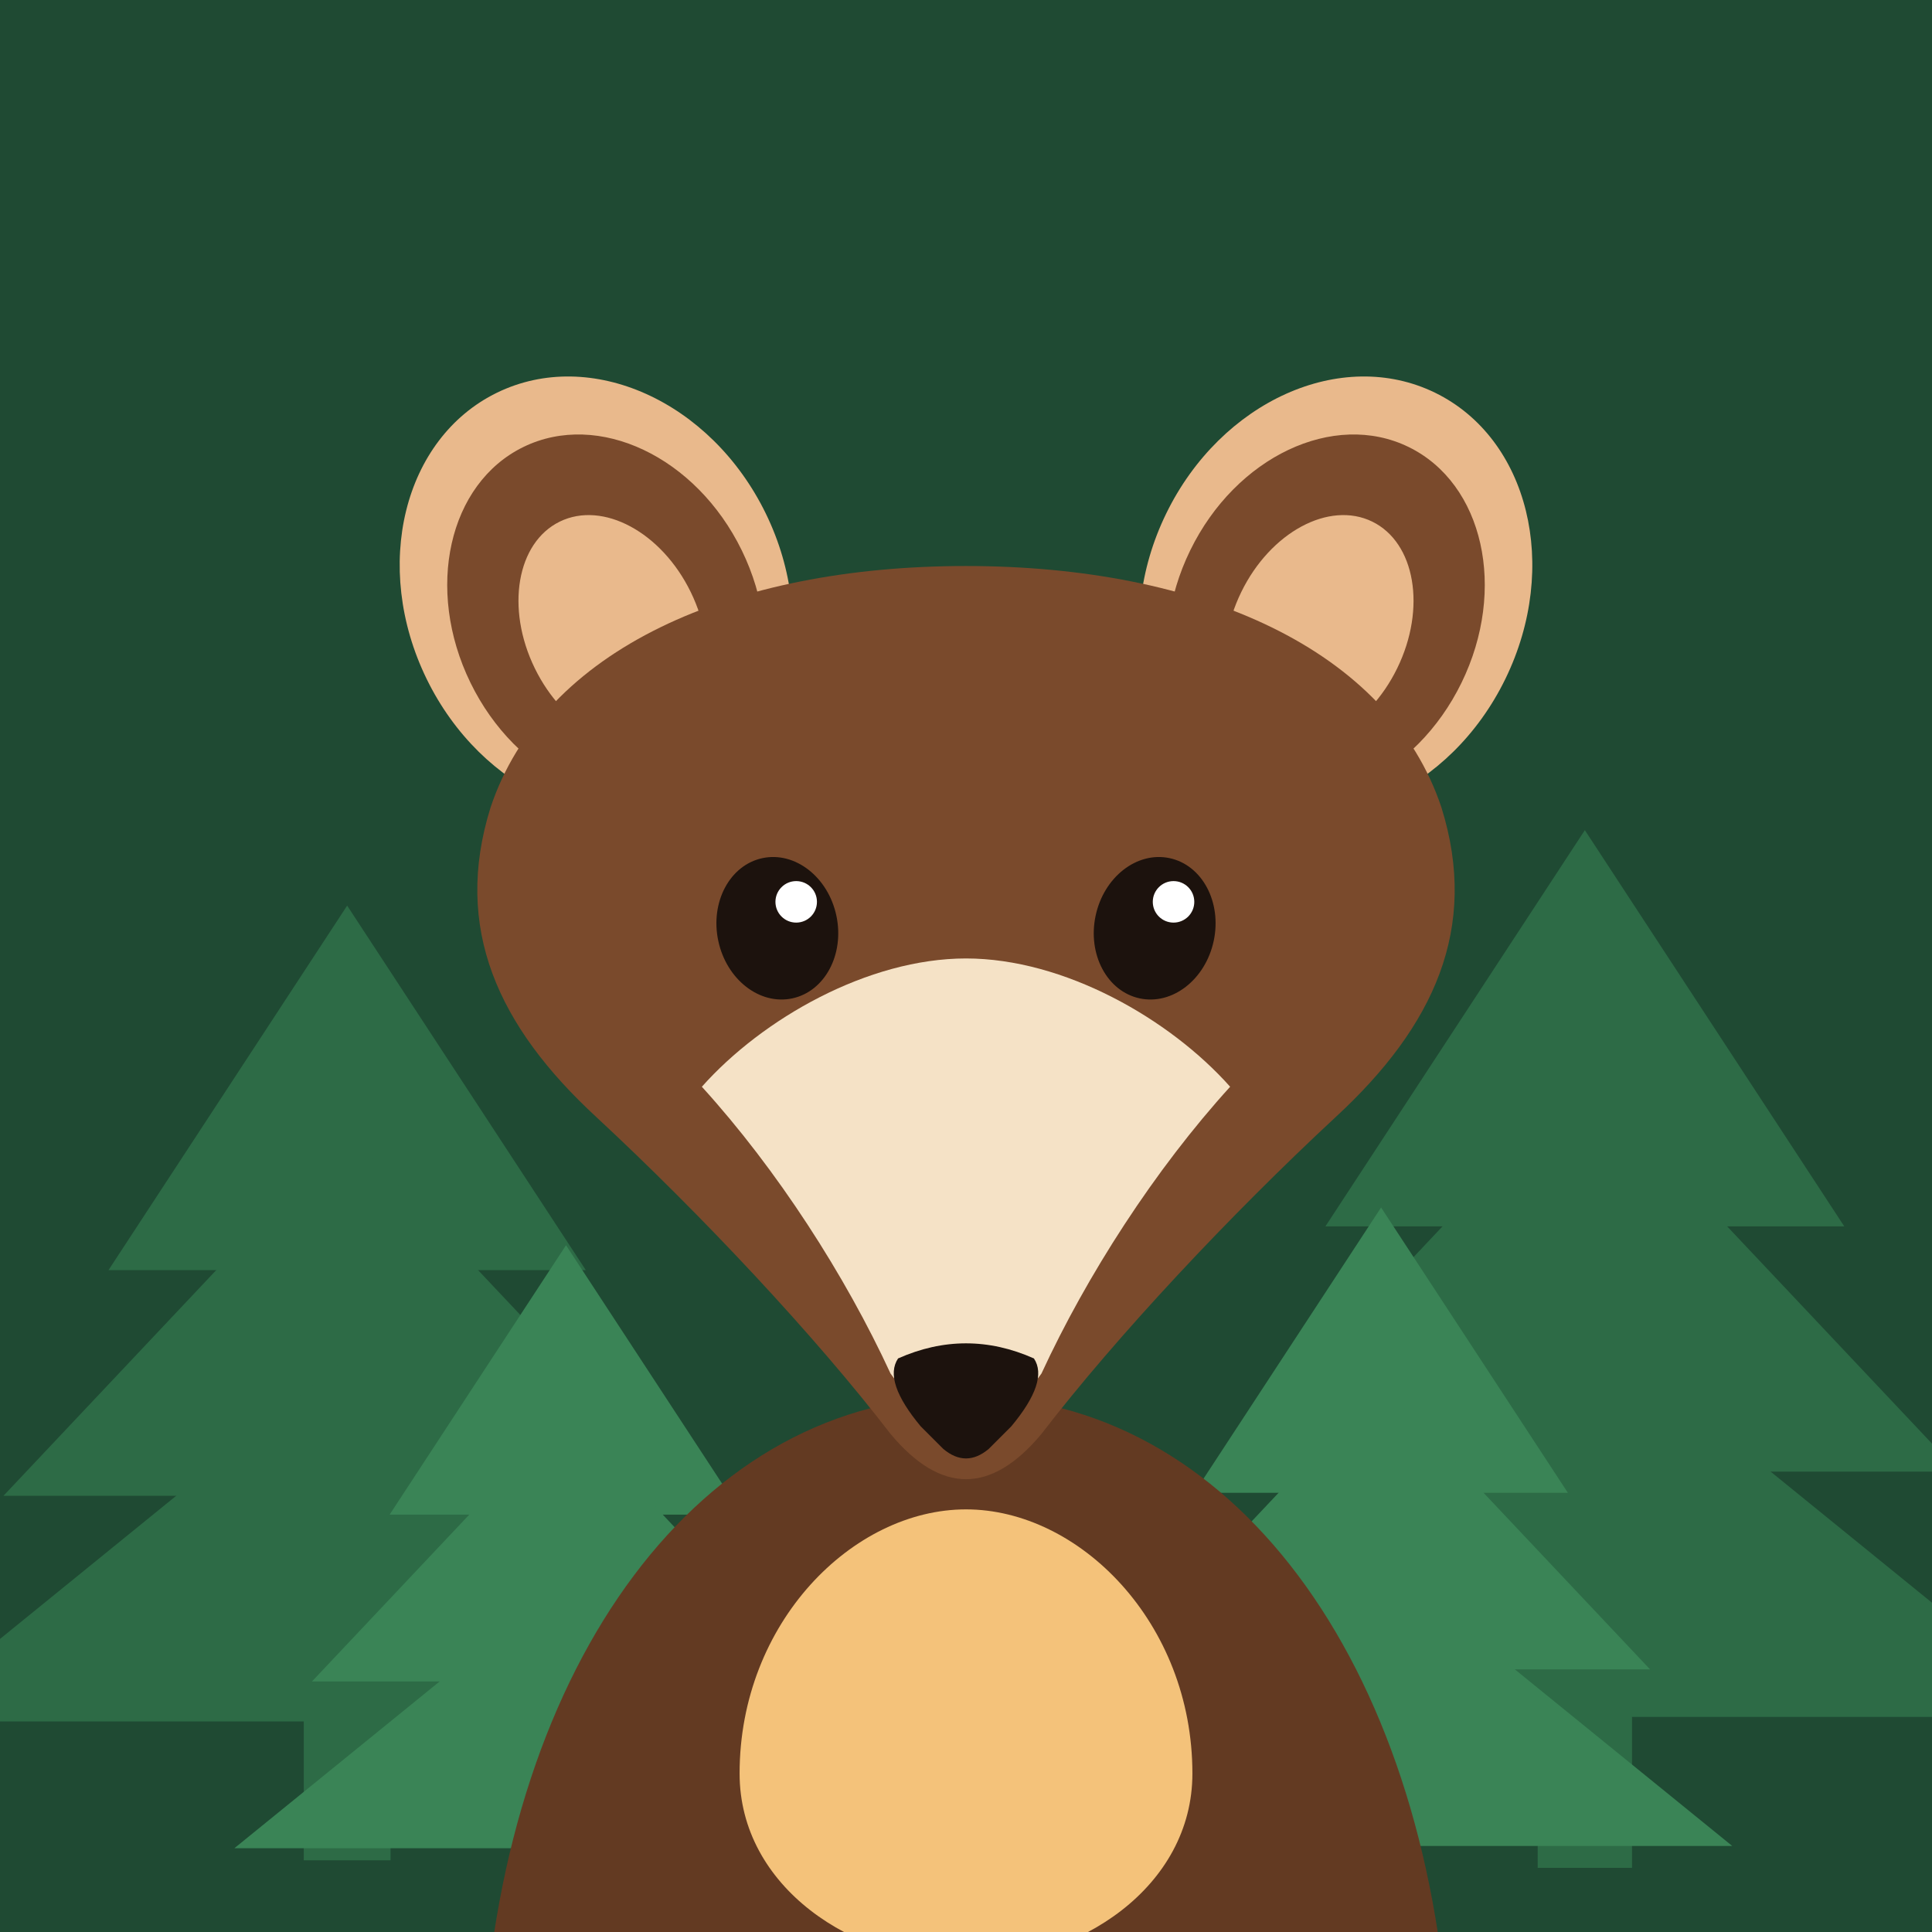
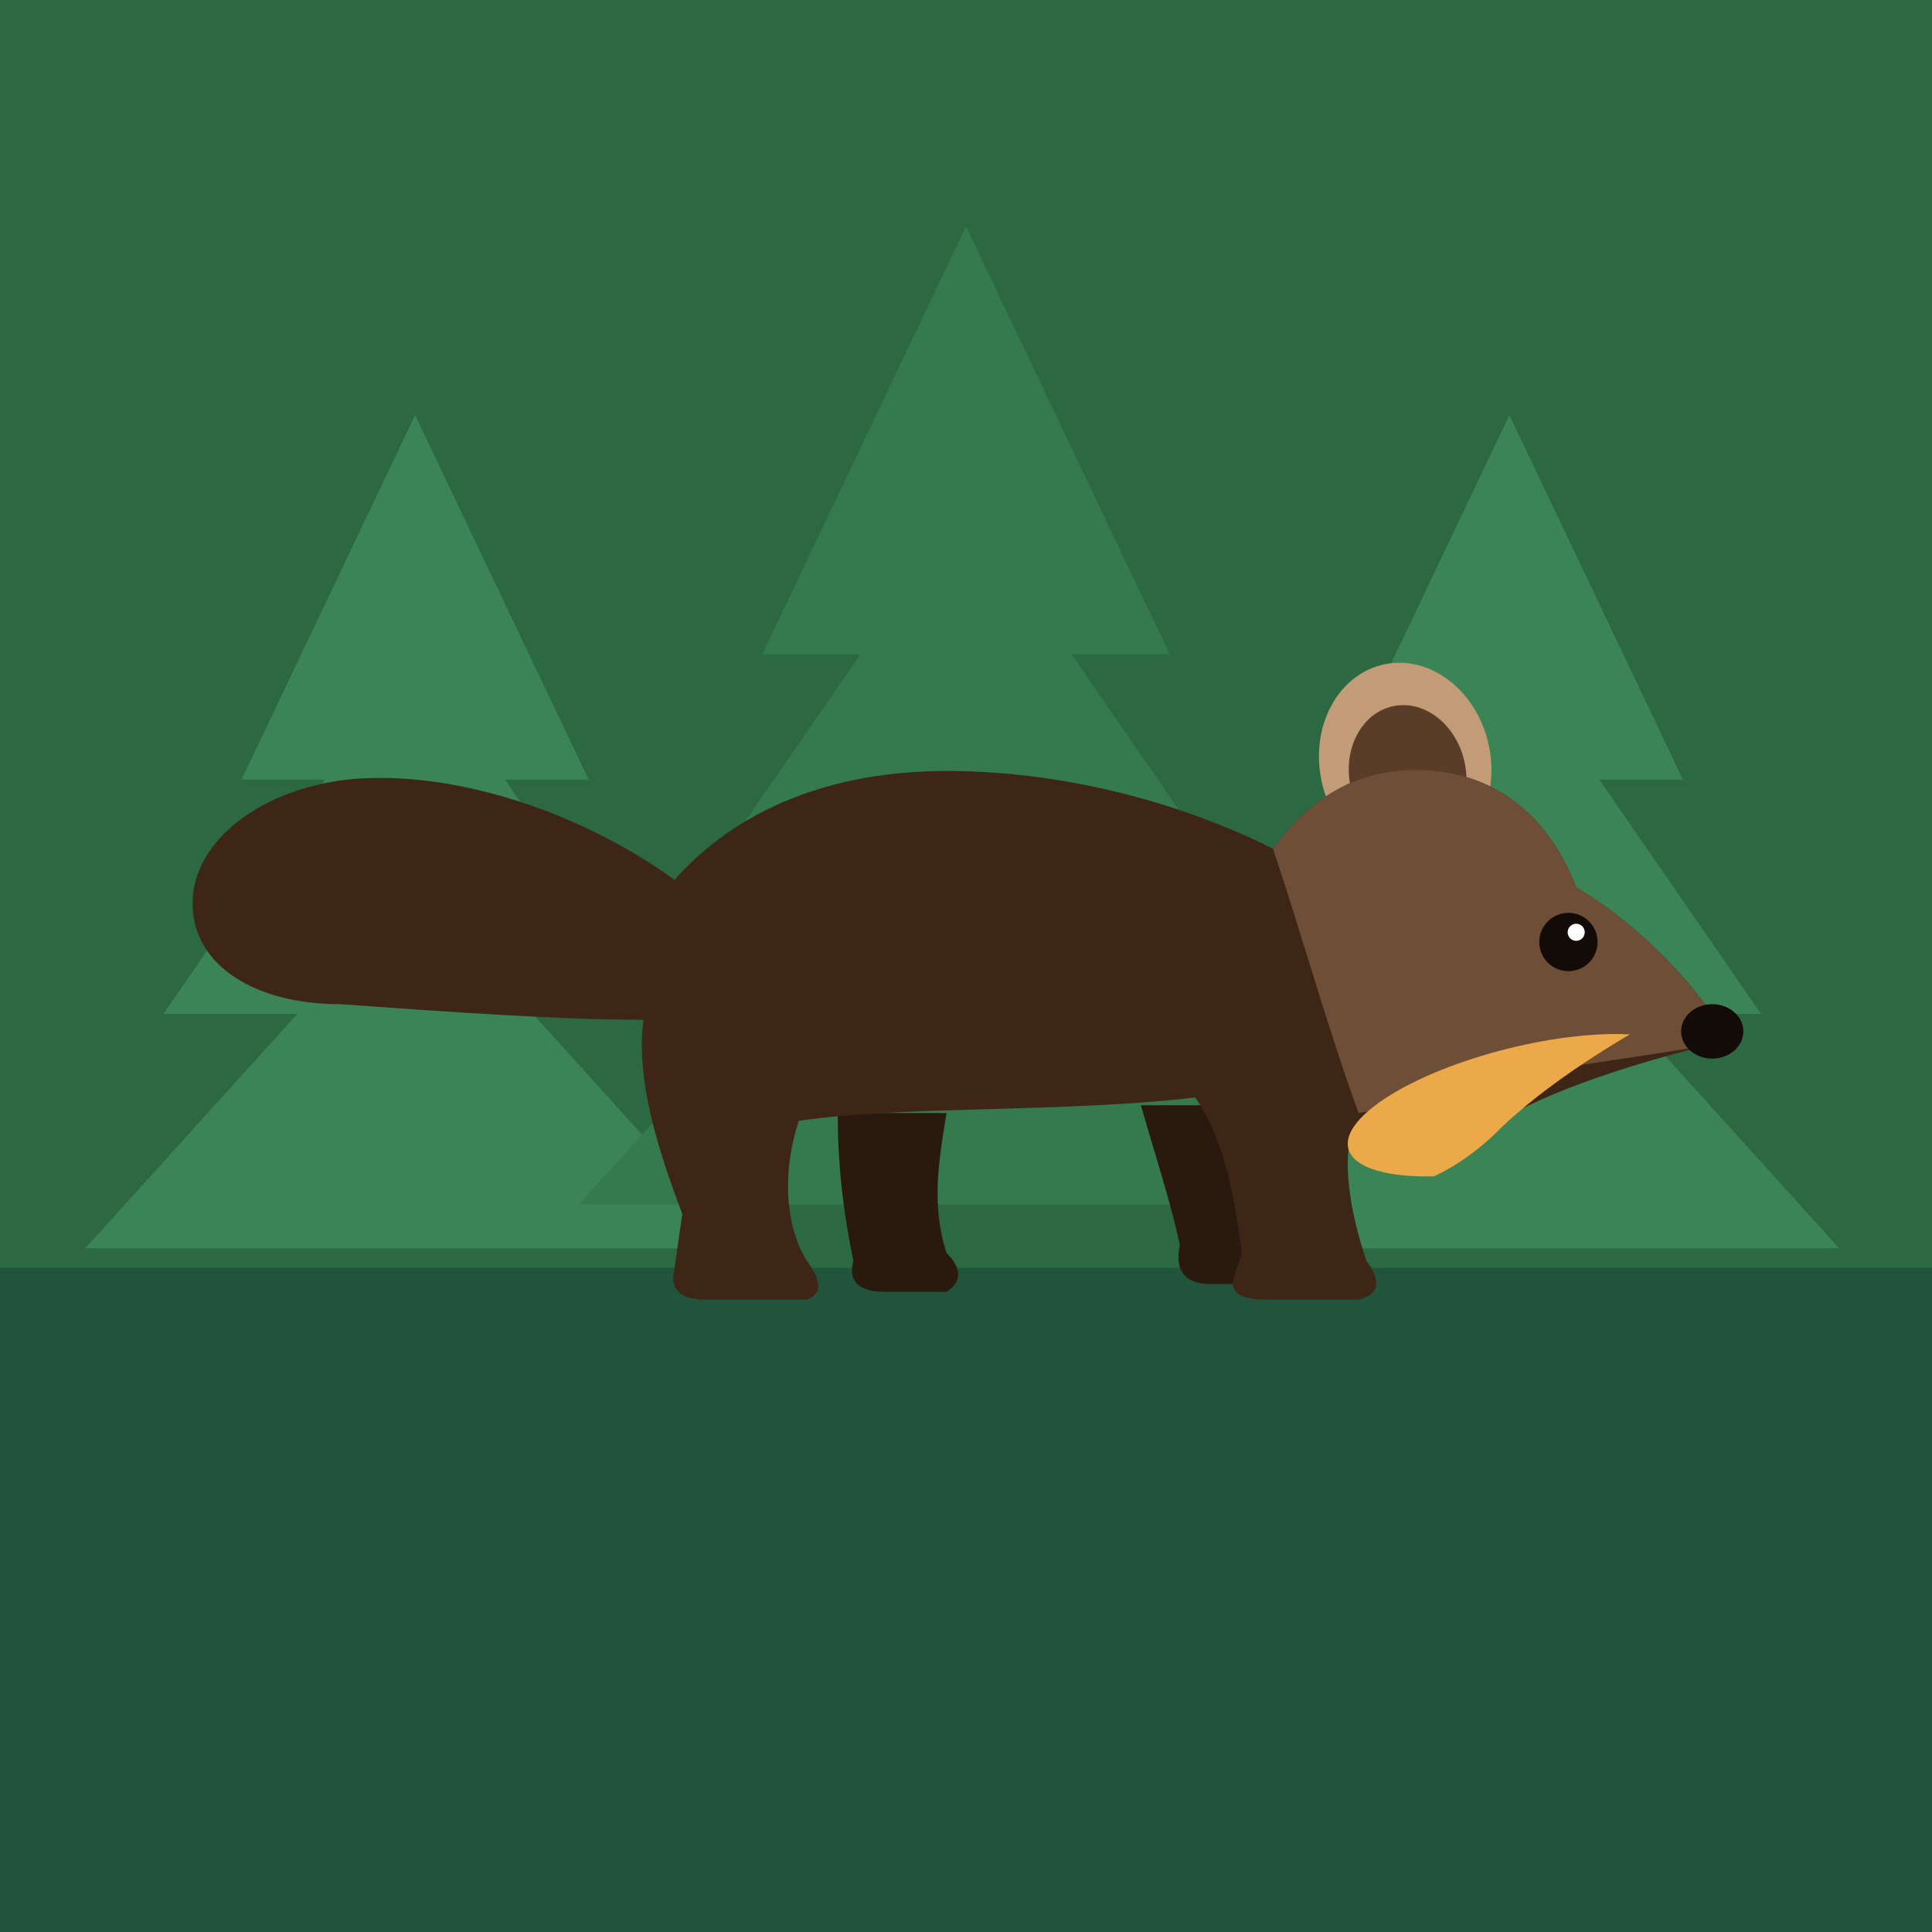
<svg xmlns="http://www.w3.org/2000/svg" viewBox="0 0 512 512">
-   <rect width="512" height="512" fill="#1F4A33" />
-   <rect x="80.5" y="447" width="23" height="46" fill="#2D6B46" />
-   <path d="M92 240L155.25 336.6H28.75Z" fill="#2D6B46" />
-   <path d="M92 299.8L183.08 396.4H0.92Z" fill="#2D6B46" />
-   <path d="M92 359.6L210.91 456.2H-26.91Z" fill="#2D6B46" />
-   <rect x="407.5" y="445" width="25" height="50" fill="#2D6B46" />
-   <path d="M420 220L488.75 325H351.25Z" fill="#2D6B46" />
-   <path d="M420 285L519 390H321Z" fill="#2D6B46" />
-   <path d="M420 350L549.25 455H290.75Z" fill="#2D6B46" />
-   <rect x="141.5" y="483" width="17" height="34" fill="#3A8456" />
-   <path d="M150 330L196.75 401.4H103.25Z" fill="#3A8456" />
-   <path d="M150 374.2L217.32 445.6H82.68Z" fill="#3A8456" />
-   <path d="M150 418.4L237.89 489.8H62.11Z" fill="#3A8456" />
-   <rect x="357" y="482" width="18" height="36" fill="#3A8456" />
-   <path d="M366 320L415.5 395.6H316.5Z" fill="#3A8456" />
-   <path d="M366 366.8L437.28 442.4H294.72Z" fill="#3A8456" />
-   <path d="M366 413.6L459.06 489.2H272.94Z" fill="#3A8456" />
-   <path d="M128 540C134 440 186 370 256 370C326 370 378 440 384 540Z" fill="#633A22" />
-   <path d="M196 470C196 430 226 400 256 400C286 400 316 430 316 470C316 500 286 520 256 520C226 520 196 500 196 470Z" fill="#F4C27A" />
-   <g transform="rotate(-26 158 158)">
-     <ellipse cx="158" cy="158" rx="50" ry="60" fill="#E9B98C" />
-     <ellipse cx="158" cy="164" rx="40" ry="50" fill="#7A4A2C" />
-     <ellipse cx="158" cy="168" rx="23" ry="32" fill="#E9B98C" />
+   <rect width="512" height="512" fill="#2C6842" />
+   <path d="M110 110L156 206.6H64Z" fill="#3B8455" />
+   <path d="M110 172.1L176.7 268.7H43.3Z" fill="#3B8455" />
+   <path d="M110 234.2L197.4 330.8H22.6Z" fill="#3B8455" />
+   <path d="M256 60L310 173.4H202Z" fill="#357A4D" />
+   <path d="M256 132.9L334.3 246.3H177.7Z" fill="#357A4D" />
+   <path d="M256 205.8L358.6 319.2H153.4Z" fill="#357A4D" />
+   <path d="M400 110L446 206.6H354Z" fill="#3B8455" />
+   <path d="M400 172.1L466.7 268.7H333.3Z" fill="#3B8455" />
+   <path d="M400 234.2L487.4 330.8H312.6Z" fill="#3B8455" />
+   <path d="M0 336H512V512H0Z" fill="#21543A" />
+   <g transform="translate(256 262) scale(1.03) translate(-237 -222)">
+     <path d="M204 254C204 270 206 282 208 292Q206 300 216 300L232 300Q238 296 232 290C228 278 230 266 232 254ZM282 252C286 266 290 278 292 288Q290 298 300 298L314 298Q320 294 314 288C312 276 312 264 314 252Z" fill="#2A190F" />
+     <ellipse cx="350" cy="164" rx="22" ry="26" transform="rotate(-12 350 164)" fill="#C29B77" />
+     <ellipse cx="350" cy="167" rx="15" ry="18" transform="rotate(-12 350 164)" fill="#5A3D29" />
+     <path d="M430 230C422 218 408 204 394 196C388 180 376 168 358 166C340 164 326 172 316 186C292 174 262 166 232 166C202 166 178 176 162 194C140 178 108 166 80 168C56 170 38 184 38 200C38 216 54 226 76 226C104 228 132 230 154 230C152 246 158 264 164 280L162 294Q160 302 170 302L196 302Q202 300 196 292C190 282 190 268 194 256C222 252 262 254 296 250C304 262 306 276 308 290L306 296Q304 302 314 302L338 302Q346 300 340 292C336 280 334 268 336 260C340 268 358 266 374 256C392 246 414 240 430 236Z" fill="#3E2617" />
+     <path d="M430 230C422 218 408 204 394 196C388 180 376 168 358 166C340 164 326 172 316 186C324 210 330 232 338 254C352 252 364 248 376 245C396 241 416 239 430 236Z" fill="#6E4E37" />
+     <clipPath id="zobel-body">
+       <path d="M430 230C422 218 408 204 394 196C388 180 376 168 358 166C340 164 326 172 316 186C292 174 262 166 232 166C202 166 178 176 162 194C140 178 108 166 80 168C56 170 38 184 38 200C38 216 54 226 76 226C104 228 132 230 154 230C152 246 158 264 164 280L162 294Q160 302 170 302L196 302Q202 300 196 292C190 282 190 268 194 256C222 252 262 254 296 250C304 262 306 276 308 290L306 296Q304 302 314 302L338 302Q346 300 340 292C336 280 334 268 336 260C340 268 358 266 374 256C392 246 414 240 430 236Z" />
+     </clipPath>
+     <ellipse cx="380" cy="252" rx="46" ry="15" transform="rotate(-14 380 252)" fill="#EBA94A" clip-path="url(#zobel-body)" />
+     <circle cx="392" cy="210" r="7.5" fill="#120B07" />
+     <circle cx="394" cy="207.5" r="2.2" fill="#FFFFFF" />
+     <ellipse cx="429" cy="233" rx="8" ry="7" fill="#120B07" />
  </g>
-   <g transform="rotate(26 354 158)">
-     <ellipse cx="354" cy="158" rx="50" ry="60" fill="#E9B98C" />
-     <ellipse cx="354" cy="164" rx="40" ry="50" fill="#7A4A2C" />
-     <ellipse cx="354" cy="168" rx="23" ry="32" fill="#E9B98C" />
-   </g>
-   <path d="M256 150C318 150 368 172 382 214C392 246 380 272 354 296C326 322 296 354 276 380Q256 404 236 380C216 354 186 322 158 296C132 272 120 246 130 214C144 172 194 150 256 150Z" fill="#7A4A2C" />
-   <path d="M256 254C282 254 310 270 326 288C306 310 288 338 276 364Q256 392 236 364C224 338 206 310 186 288C202 270 230 254 256 254Z" fill="#F5E2C6" />
-   <ellipse cx="206" cy="246" rx="16" ry="19" transform="rotate(-12 206 246)" fill="#1C120D" />
-   <circle cx="211" cy="239" r="5.5" fill="#FFFFFF" />
-   <ellipse cx="306" cy="246" rx="16" ry="19" transform="rotate(12 306 246)" fill="#1C120D" />
-   <circle cx="311" cy="239" r="5.5" fill="#FFFFFF" />
-   <path d="M238 360Q256 352 274 360Q278 366 268 378L262 384Q256 389 250 384L244 378Q234 366 238 360Z" fill="#1C120D" />
</svg>
